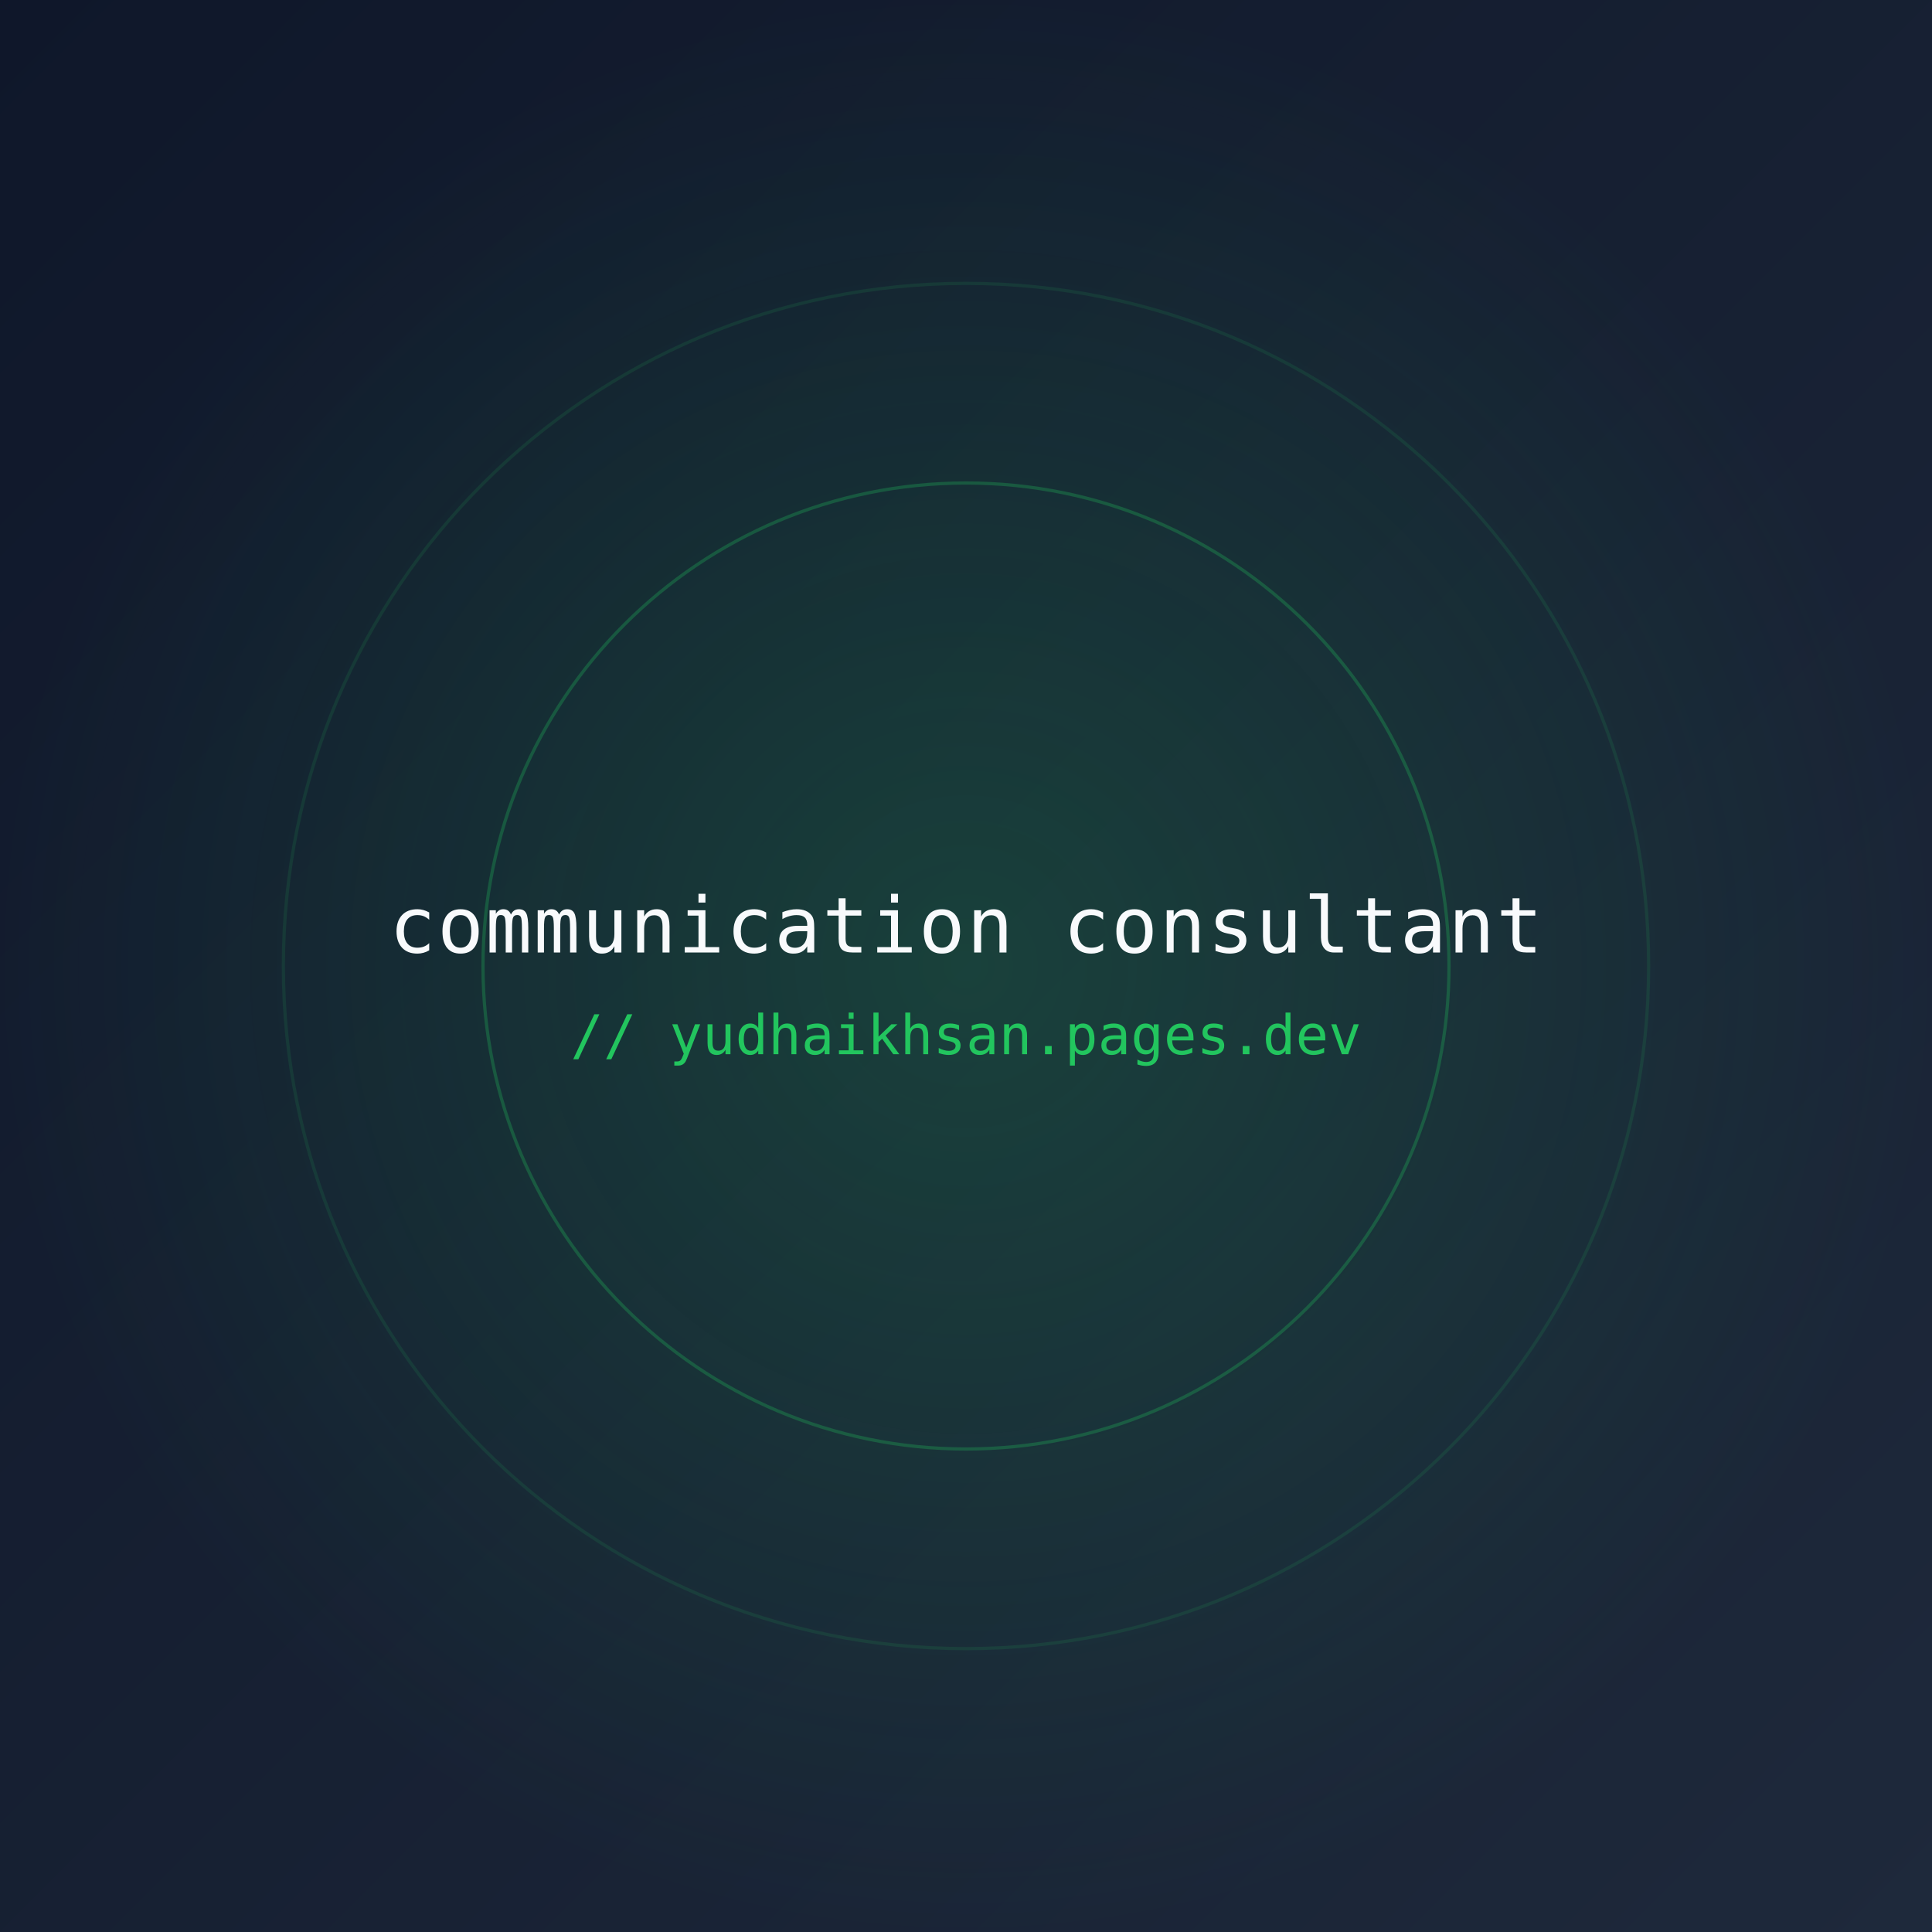
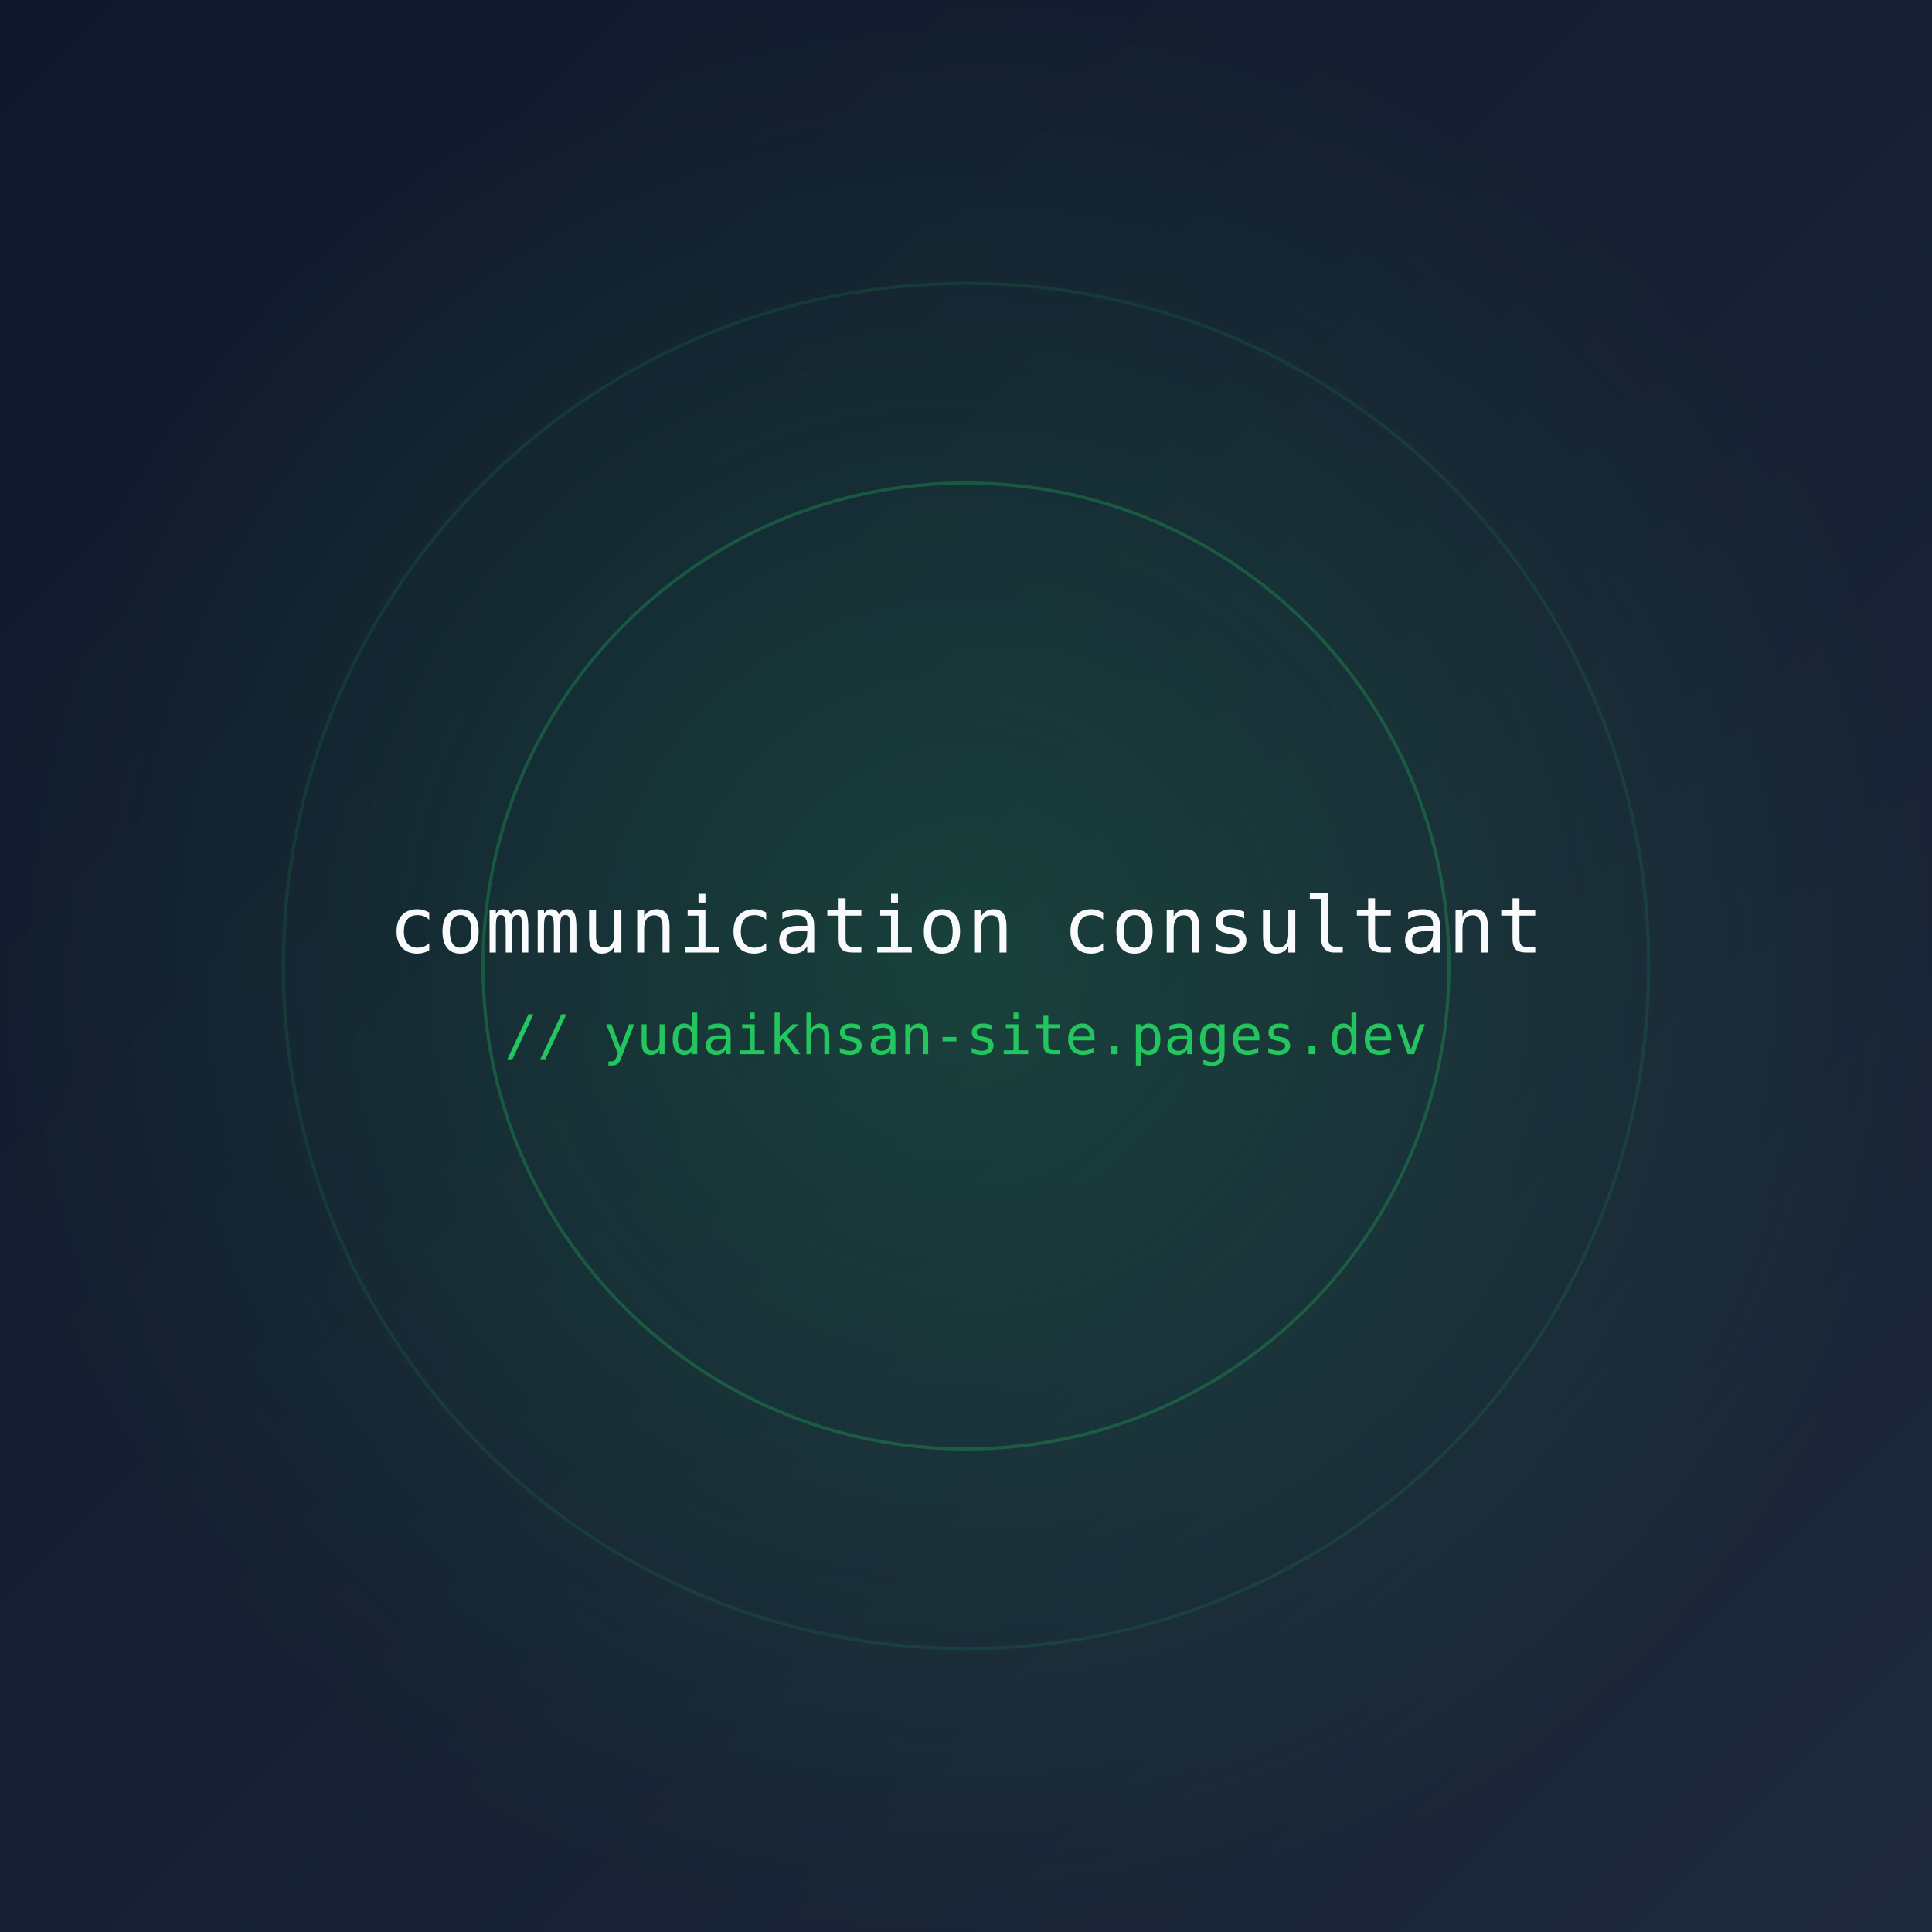
<svg xmlns="http://www.w3.org/2000/svg" viewBox="0 0 1200 1200" width="1200" height="1200" role="img" aria-label="Yudha Ikhsan profile placeholder">
  <defs>
    <linearGradient id="p" x1="0" y1="0" x2="1" y2="1">
      <stop offset="0" stop-color="#0f172a" />
      <stop offset="1" stop-color="#1e293b" />
    </linearGradient>
    <radialGradient id="pglow" cx="0.5" cy="0.5" r="0.5">
      <stop offset="0" stop-color="#22c55e" stop-opacity="0.20" />
      <stop offset="1" stop-color="#22c55e" stop-opacity="0" />
    </radialGradient>
  </defs>
  <rect width="1200" height="1200" fill="url(#p)" />
  <rect width="1200" height="1200" fill="url(#pglow)" />
  <circle cx="600" cy="600" r="300" fill="none" stroke="#22c55e" stroke-opacity="0.28" stroke-width="2" />
  <circle cx="600" cy="600" r="424" fill="none" stroke="#22c55e" stroke-opacity="0.12" stroke-width="2" />
  <text x="600" y="575" text-anchor="middle" dominant-baseline="central" font-family="ui-monospace, SFMono-Regular, Menlo, Consolas, monospace" font-size="48" letter-spacing="1" fill="#f8fafc">communication consultant</text>
-   <text x="600" y="643" text-anchor="middle" dominant-baseline="central" font-family="ui-monospace, SFMono-Regular, Menlo, Consolas, monospace" font-size="34" fill="#22c55e">// yudhaikhsan.pages.dev</text>
+   <text x="600" y="643" text-anchor="middle" dominant-baseline="central" font-family="ui-monospace, SFMono-Regular, Menlo, Consolas, monospace" font-size="34" fill="#22c55e">// yudaikhsan-site.pages.dev</text>
</svg>
